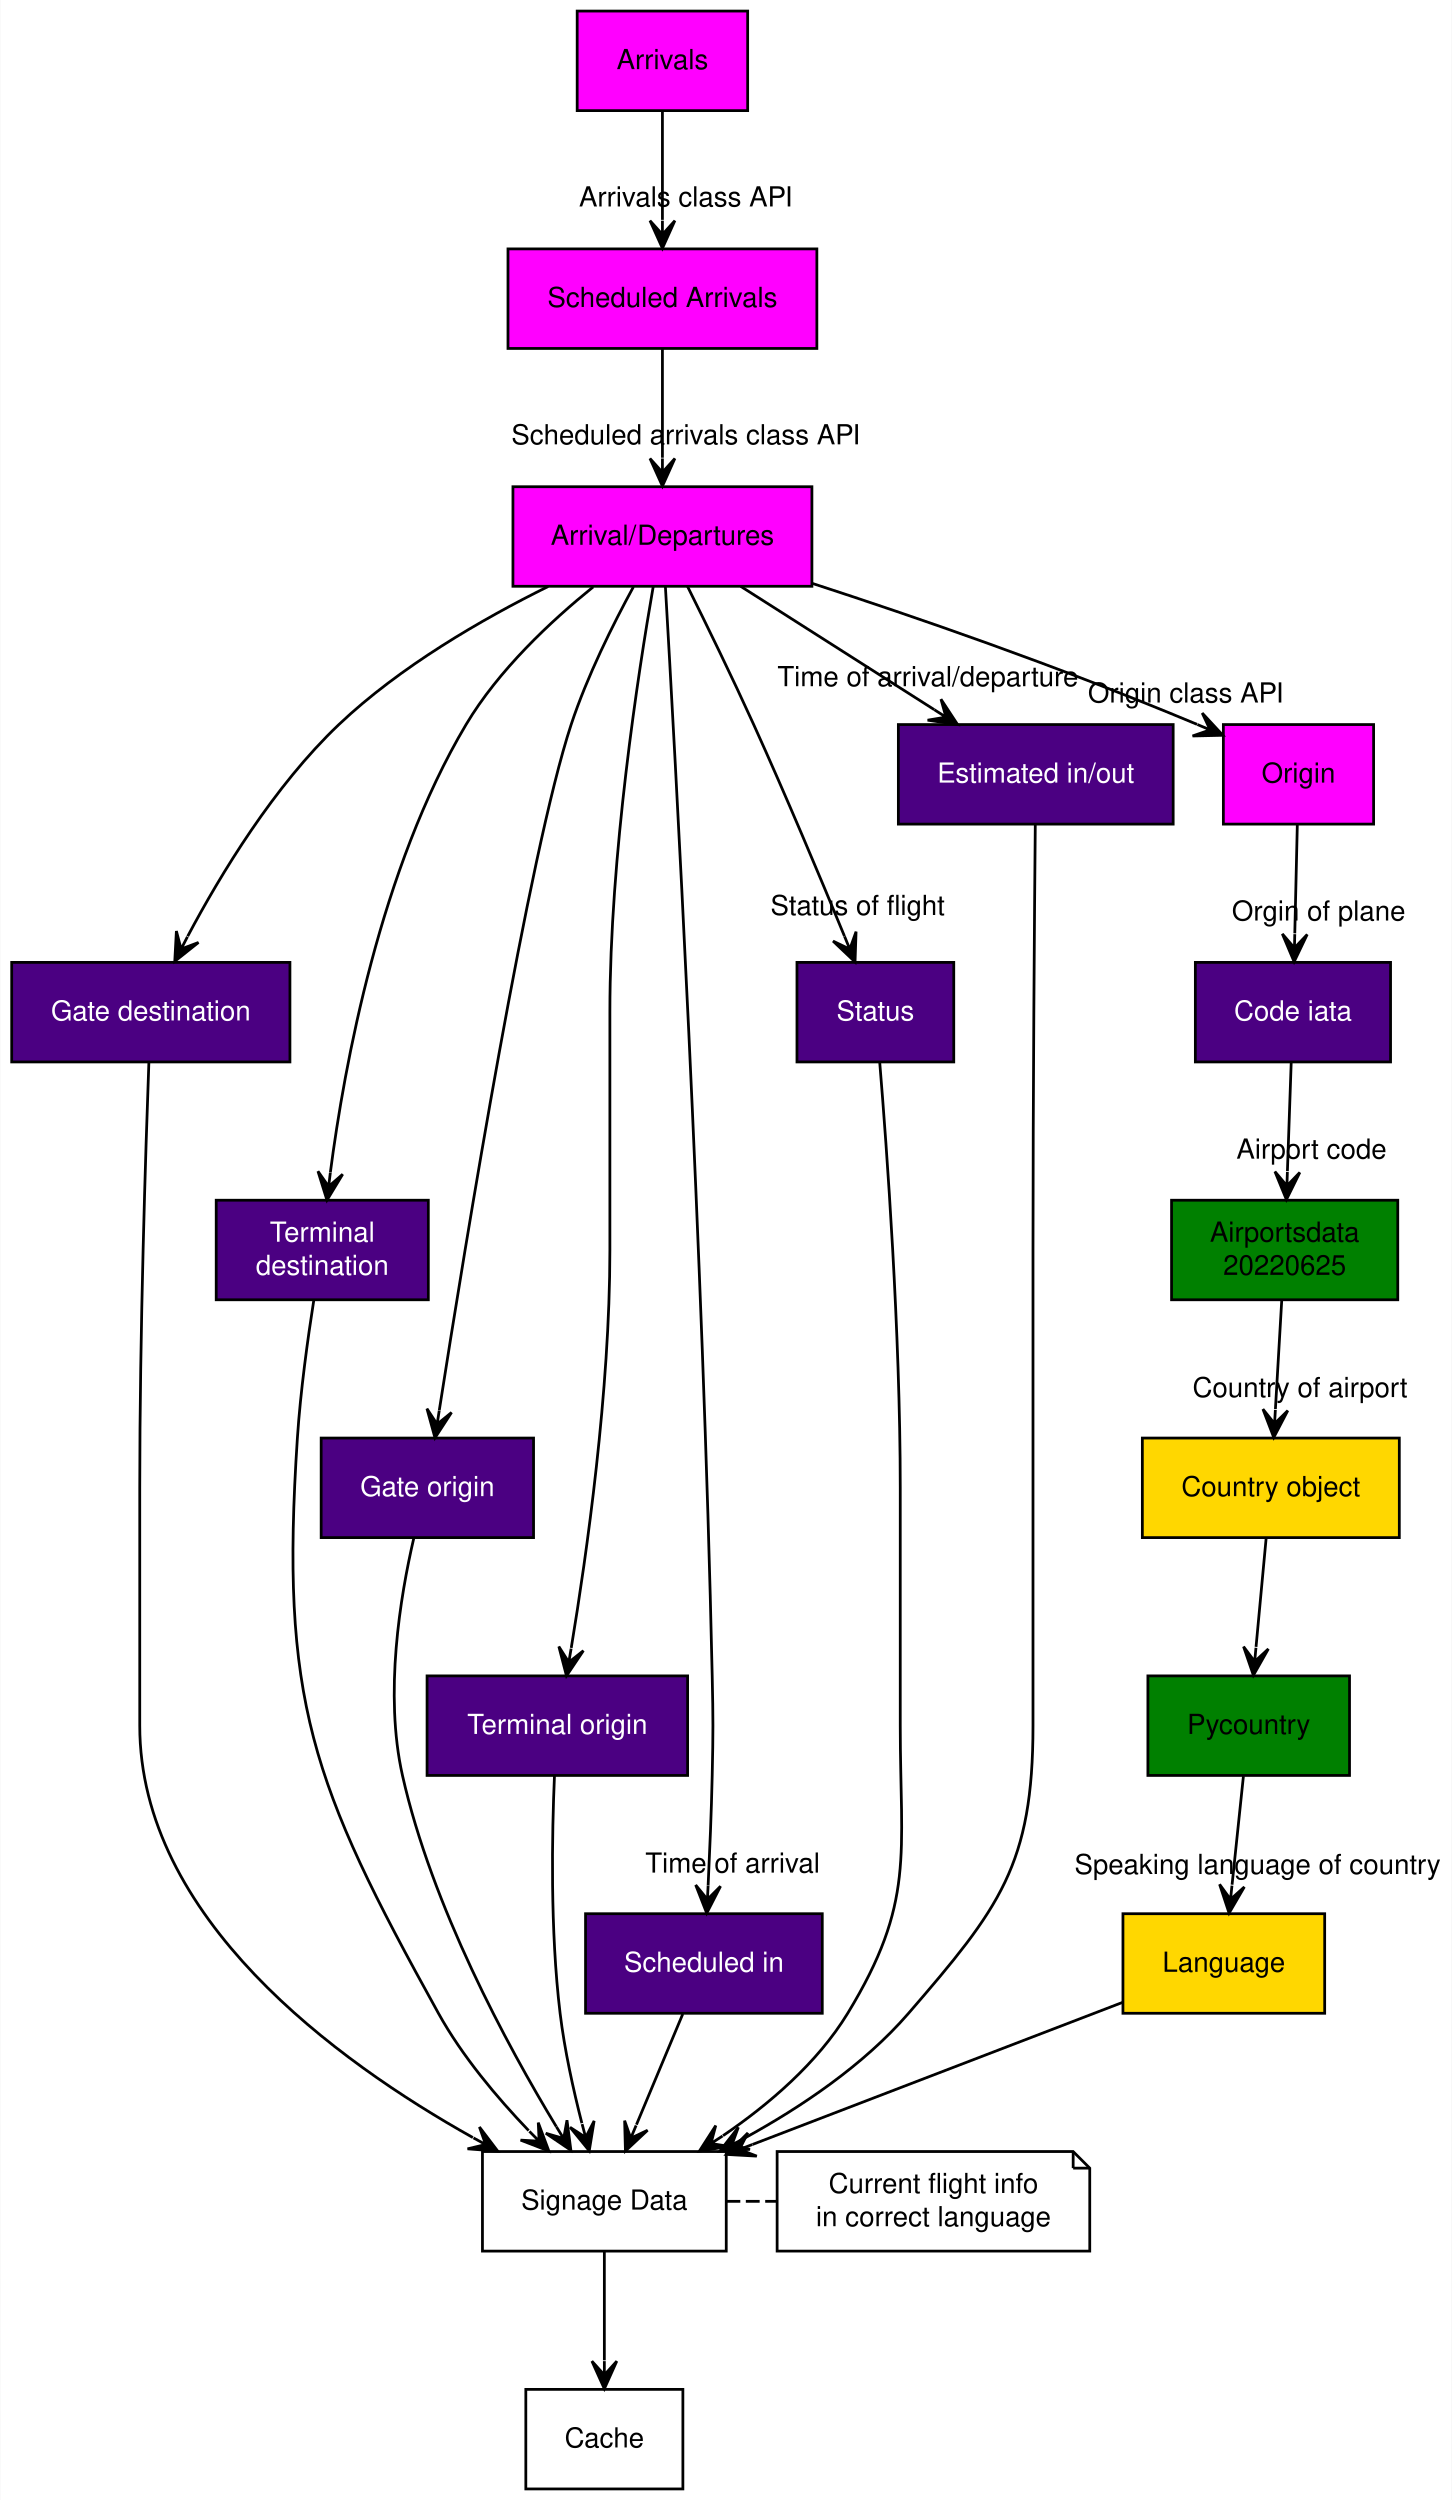
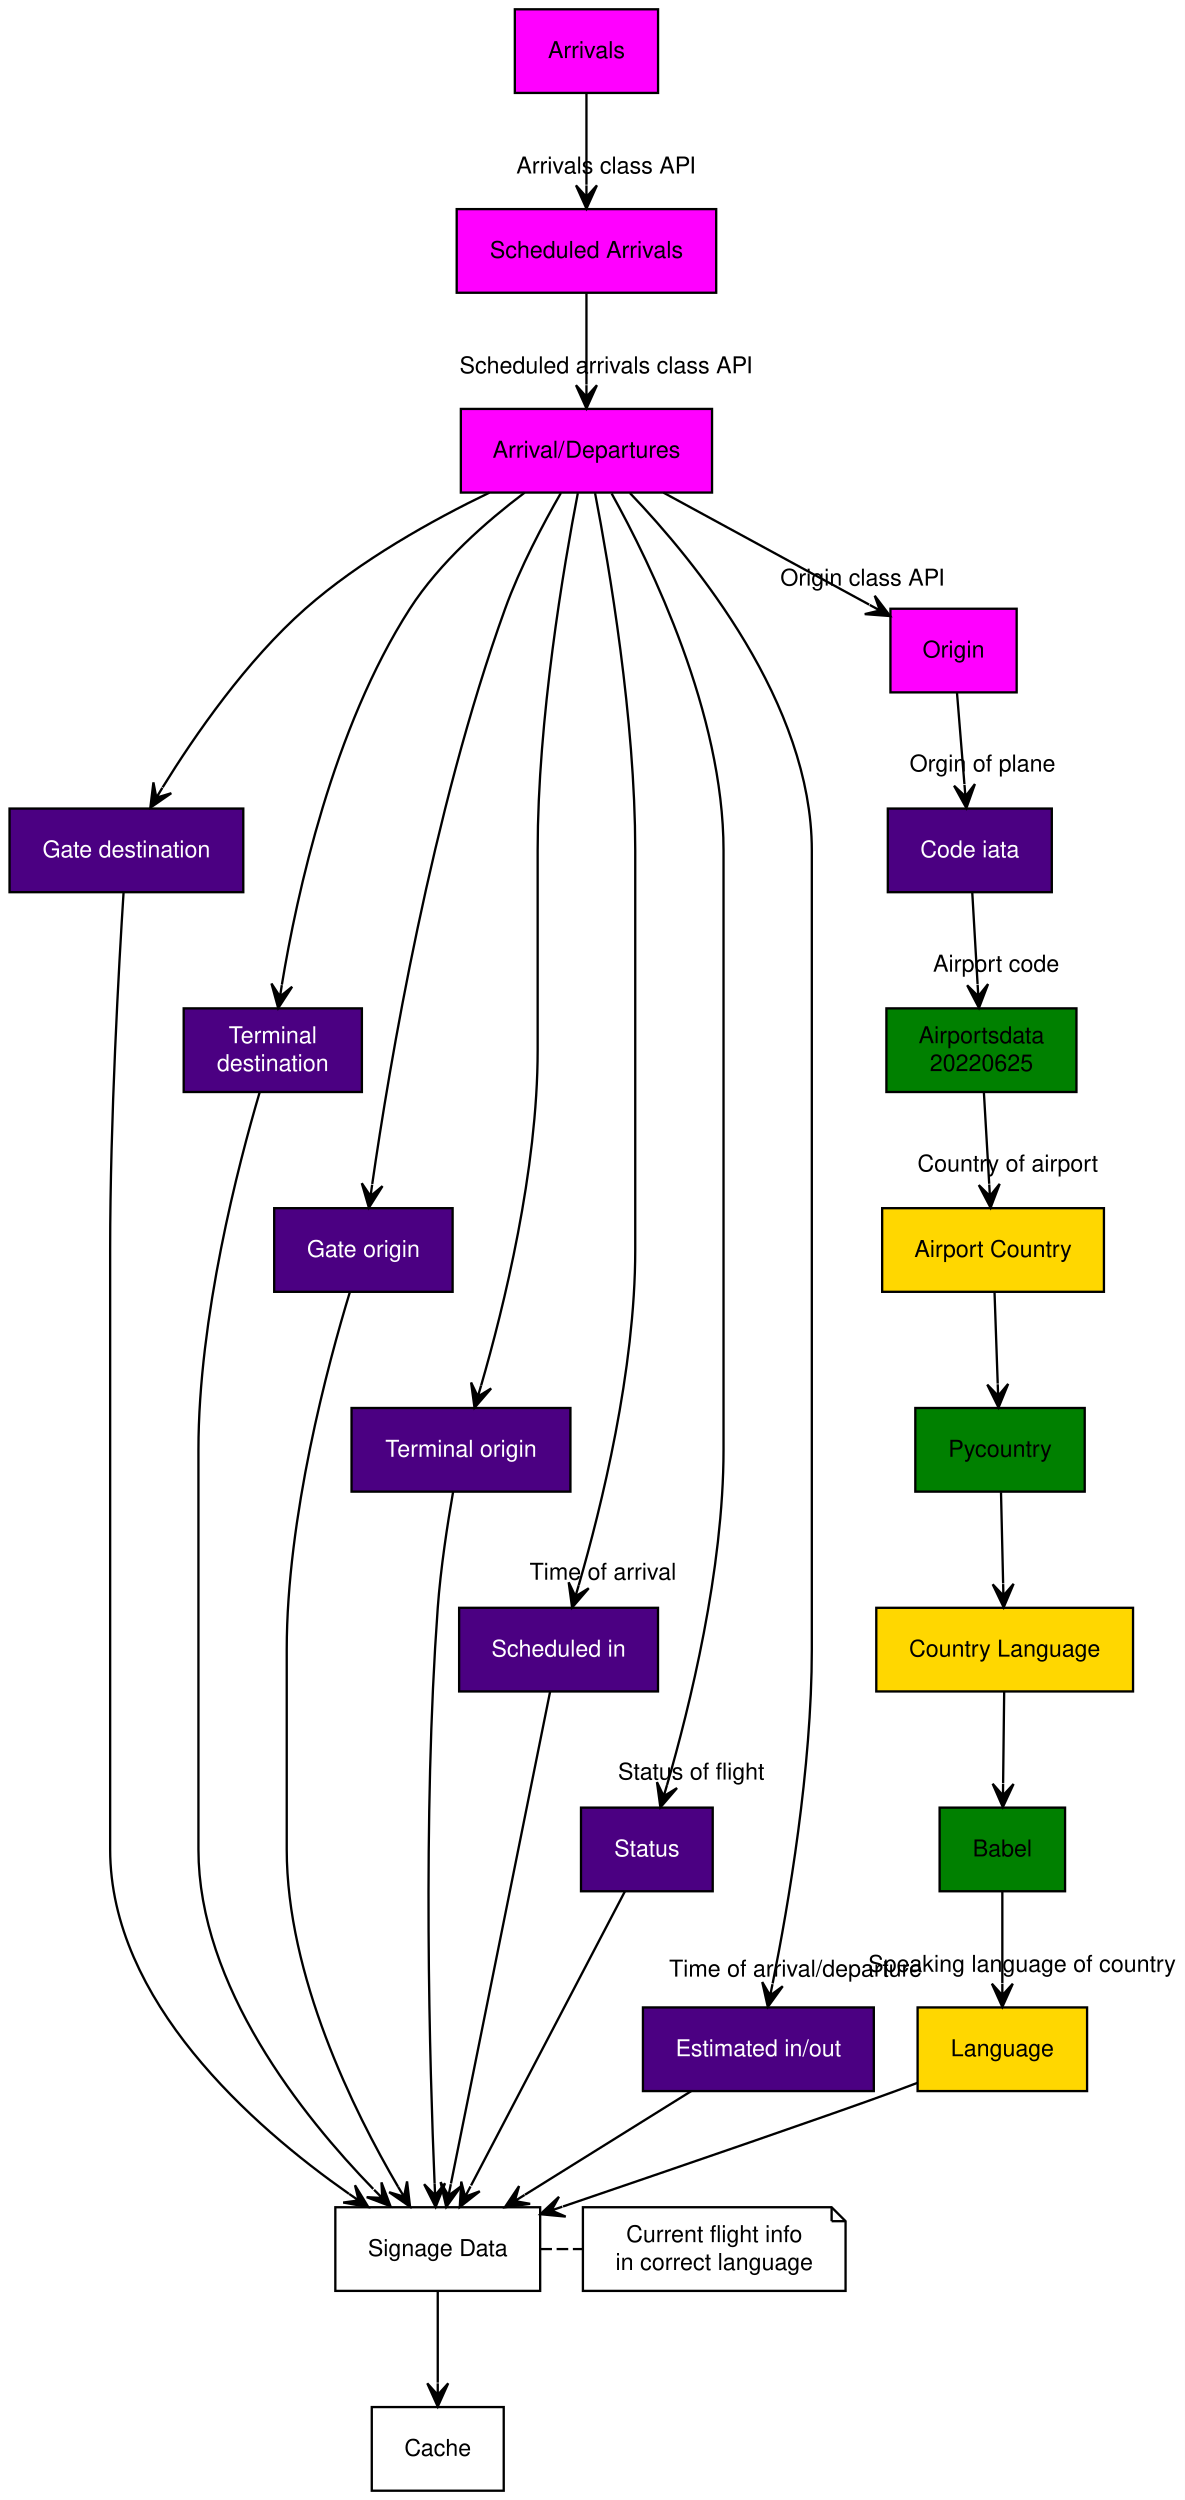
- <svg xmlns="http://www.w3.org/2000/svg" width="525pt" height="904pt" viewBox="0.00 0.00 524.74 904.00">
-   <g id="graph0" class="graph" transform="scale(1 1) rotate(0) translate(4 900)">
-     <polygon fill="#ffffff" stroke="transparent" points="-4,4 -4,-900 520.739,-900 520.739,4 -4,4" />
+ <svg xmlns="http://www.w3.org/2000/svg" width="510pt" height="1076pt" viewBox="0.00 0.00 509.99 1076.00">
+   <g id="graph0" class="graph" transform="scale(1 1) rotate(0) translate(4 1072)">
+     <polygon fill="#ffffff" stroke="transparent" points="-4,4 -4,-1072 505.992,-1072 505.992,4 -4,4" />
    <g id="node1" class="node">
-       <polygon fill="#ff00ff" stroke="#000000" points="289.457,-724 181.348,-724 181.348,-688 289.457,-688 289.457,-724" />
-       <text text-anchor="middle" x="235.403" y="-703" font-family="Helvetica,sans-Serif" font-size="10.00" fill="#000000">Arrival/Departures</text>
+       <polygon fill="#ff00ff" stroke="#000000" points="302.457,-896 194.348,-896 194.348,-860 302.457,-860 302.457,-896" />
+       <text text-anchor="middle" x="248.403" y="-875" font-family="Helvetica,sans-Serif" font-size="10.00" fill="#000000">Arrival/Departures</text>
    </g>
    <g id="node2" class="node">
-       <polygon fill="#4b0082" stroke="#000000" points="100.708,-552 .097,-552 .097,-516 100.708,-516 100.708,-552" />
-       <text text-anchor="middle" x="50.403" y="-531" font-family="Helvetica,sans-Serif" font-size="10.00" fill="#ffffff">Gate destination</text>
+       <polygon fill="#4b0082" stroke="#000000" points="100.708,-724 .097,-724 .097,-688 100.708,-688 100.708,-724" />
+       <text text-anchor="middle" x="50.403" y="-703" font-family="Helvetica,sans-Serif" font-size="10.00" fill="#ffffff">Gate destination</text>
    </g>
    <g id="edge1" class="edge">
-       <path fill="none" stroke="#000000" d="M194.099,-687.937C170.155,-676.096 140.474,-658.94 118.403,-638 94.986,-615.784 75.713,-584.01 63.739,-561.44" />
-       <polygon fill="#000000" stroke="#000000" points="59.063,-552.385 67.65,-559.206 61.357,-556.828 63.651,-561.271 63.651,-561.271 63.651,-561.271 61.357,-556.828 59.653,-563.335 59.063,-552.385 59.063,-552.385" />
+       <path fill="none" stroke="#000000" d="M206.679,-859.992C181.97,-848.064 150.987,-830.8 127.403,-810 102.079,-787.667 79.951,-755.711 65.993,-733.129" />
+       <polygon fill="#000000" stroke="#000000" points="60.703,-724.379 69.728,-730.608 63.29,-728.657 65.877,-732.936 65.877,-732.936 65.877,-732.936 63.29,-728.657 62.026,-735.264 60.703,-724.379 60.703,-724.379" />
    </g>
    <g id="node3" class="node">
-       <polygon fill="#4b0082" stroke="#000000" points="150.753,-466 74.052,-466 74.052,-430 150.753,-430 150.753,-466" />
-       <text text-anchor="middle" x="112.403" y="-451" font-family="Helvetica,sans-Serif" font-size="10.00" fill="#ffffff">Terminal</text>
-       <text text-anchor="middle" x="112.403" y="-439" font-family="Helvetica,sans-Serif" font-size="10.00" fill="#ffffff">destination</text>
+       <polygon fill="#4b0082" stroke="#000000" points="151.753,-638 75.052,-638 75.052,-602 151.753,-602 151.753,-638" />
+       <text text-anchor="middle" x="113.403" y="-623" font-family="Helvetica,sans-Serif" font-size="10.00" fill="#ffffff">Terminal</text>
+       <text text-anchor="middle" x="113.403" y="-611" font-family="Helvetica,sans-Serif" font-size="10.00" fill="#ffffff">destination</text>
    </g>
    <g id="edge2" class="edge">
-       <path fill="none" stroke="#000000" d="M210.369,-687.778C195.008,-675.361 176.103,-657.651 164.403,-638 133.376,-585.893 120.382,-514.809 115.326,-476.039" />
-       <polygon fill="#000000" stroke="#000000" points="114.102,-466.004 119.78,-475.386 114.708,-470.967 115.313,-475.931 115.313,-475.931 115.313,-475.931 114.708,-470.967 110.846,-476.475 114.102,-466.004 114.102,-466.004" />
+       <path fill="none" stroke="#000000" d="M221.809,-859.989C205.447,-847.657 185.225,-829.961 172.403,-810 139.299,-758.467 123.747,-687.162 117.315,-648.202" />
+       <polygon fill="#000000" stroke="#000000" points="115.736,-638.115 121.728,-647.298 116.509,-643.054 117.282,-647.994 117.282,-647.994 117.282,-647.994 116.509,-643.054 112.837,-648.691 115.736,-638.115 115.736,-638.115" />
    </g>
    <g id="node4" class="node">
-       <polygon fill="#4b0082" stroke="#000000" points="188.802,-380 112.003,-380 112.003,-344 188.802,-344 188.802,-380" />
-       <text text-anchor="middle" x="150.403" y="-359" font-family="Helvetica,sans-Serif" font-size="10.00" fill="#ffffff">Gate origin</text>
+       <polygon fill="#4b0082" stroke="#000000" points="190.802,-552 114.003,-552 114.003,-516 190.802,-516 190.802,-552" />
+       <text text-anchor="middle" x="152.403" y="-531" font-family="Helvetica,sans-Serif" font-size="10.00" fill="#ffffff">Gate origin</text>
    </g>
    <g id="edge3" class="edge">
-       <path fill="none" stroke="#000000" d="M224.921,-687.798C217.627,-674.413 208.206,-655.569 202.403,-638 187.183,-591.921 164.194,-450.639 154.718,-390.059" />
-       <polygon fill="#000000" stroke="#000000" points="153.162,-380.058 159.146,-389.248 153.931,-384.999 154.7,-389.94 154.7,-389.94 154.7,-389.94 153.931,-384.999 150.253,-390.631 153.162,-380.058 153.162,-380.058" />
+       <path fill="none" stroke="#000000" d="M237.408,-859.822C229.731,-846.449 219.759,-827.609 213.403,-810 181.812,-722.49 163.556,-613.221 156.21,-562.418" />
+       <polygon fill="#000000" stroke="#000000" points="154.768,-552.211 160.623,-561.483 155.468,-557.162 156.167,-562.113 156.167,-562.113 156.167,-562.113 155.468,-557.162 151.712,-562.742 154.768,-552.211 154.768,-552.211" />
    </g>
    <g id="node5" class="node">
-       <polygon fill="#4b0082" stroke="#000000" points="244.508,-294 150.297,-294 150.297,-258 244.508,-258 244.508,-294" />
-       <text text-anchor="middle" x="197.403" y="-273" font-family="Helvetica,sans-Serif" font-size="10.00" fill="#ffffff">Terminal origin</text>
+       <polygon fill="#4b0082" stroke="#000000" points="241.508,-466 147.297,-466 147.297,-430 241.508,-430 241.508,-466" />
+       <text text-anchor="middle" x="194.403" y="-445" font-family="Helvetica,sans-Serif" font-size="10.00" fill="#ffffff">Terminal origin</text>
    </g>
    <g id="edge4" class="edge">
-       <path fill="none" stroke="#000000" d="M232.093,-687.995C226.649,-656.766 216.403,-590.48 216.403,-534 216.403,-534 216.403,-534 216.403,-448 216.403,-397.035 208.059,-338.087 202.43,-304.115" />
-       <polygon fill="#000000" stroke="#000000" points="200.712,-294.005 206.824,-303.11 201.55,-298.934 202.388,-303.864 202.388,-303.864 202.388,-303.864 201.55,-298.934 197.951,-304.618 200.712,-294.005 200.712,-294.005" />
+       <path fill="none" stroke="#000000" d="M244.696,-859.761C238.668,-828.454 227.403,-762.405 227.403,-706 227.403,-706 227.403,-706 227.403,-620 227.403,-568.334 212.864,-509.477 203.086,-475.737" />
+       <polygon fill="#000000" stroke="#000000" points="200.226,-466.109 207.387,-474.413 201.65,-470.902 203.074,-475.695 203.074,-475.695 203.074,-475.695 201.65,-470.902 198.76,-476.976 200.226,-466.109 200.226,-466.109" />
+     </g>
+     <g id="node14" class="node">
+       <polygon fill="#4b0082" stroke="#000000" points="279.202,-380 193.603,-380 193.603,-344 279.202,-344 279.202,-380" />
+       <text text-anchor="middle" x="236.403" y="-359" font-family="Helvetica,sans-Serif" font-size="10.00" fill="#ffffff">Scheduled in</text>
+     </g>
+     <g id="edge16" class="edge">
+       <path fill="none" stroke="#000000" d="M252.108,-859.761C258.137,-828.454 269.402,-762.405 269.402,-706 269.402,-706 269.402,-706 269.402,-534 269.402,-482.334 254.864,-423.477 245.086,-389.737" />
+       <polygon fill="#000000" stroke="#000000" points="242.226,-380.109 249.387,-388.413 243.65,-384.902 245.074,-389.695 245.074,-389.695 245.074,-389.695 243.65,-384.902 240.76,-390.976 242.226,-380.109 242.226,-380.109" />
+       <text text-anchor="middle" x="255.49" y="-392.078" font-family="Helvetica,sans-Serif" font-size="10.00" fill="#000000">Time of arrival</text>
+     </g>
+     <g id="node15" class="node">
+       <polygon fill="#4b0082" stroke="#000000" points="302.749,-294 246.056,-294 246.056,-258 302.749,-258 302.749,-294" />
+       <text text-anchor="middle" x="274.402" y="-273" font-family="Helvetica,sans-Serif" font-size="10.00" fill="#ffffff">Status</text>
+     </g>
+     <g id="edge17" class="edge">
+       <path fill="none" stroke="#000000" d="M259.224,-859.623C276.257,-828.909 307.402,-764.718 307.402,-706 307.402,-706 307.402,-706 307.402,-448 307.402,-396.334 292.864,-337.477 283.086,-303.737" />
+       <polygon fill="#000000" stroke="#000000" points="280.226,-294.109 287.387,-302.413 281.65,-298.902 283.074,-303.695 283.074,-303.695 283.074,-303.695 281.65,-298.902 278.76,-304.976 280.226,-294.109 280.226,-294.109" />
+       <text text-anchor="middle" x="293.49" y="-306.078" font-family="Helvetica,sans-Serif" font-size="10.00" fill="#000000">Status of flight</text>
+     </g>
+     <g id="node16" class="node">
+       <polygon fill="#4b0082" stroke="#000000" points="372.088,-208 272.717,-208 272.717,-172 372.088,-172 372.088,-208" />
+       <text text-anchor="middle" x="322.402" y="-187" font-family="Helvetica,sans-Serif" font-size="10.00" fill="#ffffff">Estimated in/out</text>
+     </g>
+     <g id="edge18" class="edge">
+       <path fill="none" stroke="#000000" d="M267.105,-859.806C295.292,-830.338 345.402,-769.08 345.402,-706 345.402,-706 345.402,-706 345.402,-362 345.402,-311.029 335.356,-252.304 328.543,-218.338" />
+       <polygon fill="#000000" stroke="#000000" points="326.462,-208.221 332.885,-217.109 327.469,-213.118 328.477,-218.016 328.477,-218.016 328.477,-218.016 327.469,-213.118 324.069,-218.923 326.462,-208.221 326.462,-208.221" />
+       <text text-anchor="middle" x="338.394" y="-221.272" font-family="Helvetica,sans-Serif" font-size="10.00" fill="#000000">Time of arrival/departure</text>
+     </g>
+     <g id="node17" class="node">
+       <polygon fill="#ff00ff" stroke="#000000" points="433.567,-810 379.238,-810 379.238,-774 433.567,-774 433.567,-810" />
+       <text text-anchor="middle" x="406.402" y="-789" font-family="Helvetica,sans-Serif" font-size="10.00" fill="#000000">Origin</text>
+     </g>
+     <g id="edge19" class="edge">
+       <path fill="none" stroke="#000000" d="M281.524,-859.972C307.427,-845.873 343.4,-826.293 370.086,-811.767" />
+       <polygon fill="#000000" stroke="#000000" points="379.106,-806.857 372.474,-815.591 374.715,-809.248 370.323,-811.638 370.323,-811.638 370.323,-811.638 374.715,-809.248 368.172,-807.686 379.106,-806.857 379.106,-806.857" />
+       <text text-anchor="middle" x="367.227" y="-819.947" font-family="Helvetica,sans-Serif" font-size="10.00" fill="#000000">Origin class API</text>
+     </g>
+     <g id="node6" class="node">
+       <polygon fill="none" stroke="#000000" points="228.482,-122 140.323,-122 140.323,-86 228.482,-86 228.482,-122" />
+       <text text-anchor="middle" x="184.403" y="-101" font-family="Helvetica,sans-Serif" font-size="10.00" fill="#000000">Signage Data</text>
+     </g>
+     <g id="edge5" class="edge">
+       <path fill="none" stroke="#000000" d="M49.183,-687.933C47.178,-656.609 43.403,-590.185 43.403,-534 43.403,-534 43.403,-534 43.403,-276 43.403,-210.977 104.415,-157.073 146.17,-127.796" />
+       <polygon fill="#000000" stroke="#000000" points="154.5,-122.1 148.786,-131.459 150.373,-124.922 146.245,-127.745 146.245,-127.745 146.245,-127.745 150.373,-124.922 143.705,-124.03 154.5,-122.1 154.5,-122.1" />
+     </g>
+     <g id="edge6" class="edge">
+       <path fill="none" stroke="#000000" d="M107.755,-601.878C98.569,-570.745 81.403,-504.95 81.403,-448 81.403,-448 81.403,-448 81.403,-276 81.403,-217.281 126.133,-161.258 156.639,-129.878" />
+       <polygon fill="#000000" stroke="#000000" points="164.053,-122.444 160.178,-132.702 160.522,-125.984 156.992,-129.524 156.992,-129.524 156.992,-129.524 160.522,-125.984 153.805,-126.347 164.053,-122.444 164.053,-122.444" />
+     </g>
+     <g id="edge7" class="edge">
+       <path fill="none" stroke="#000000" d="M146.579,-515.891C137.105,-484.778 119.403,-419.011 119.403,-362 119.403,-362 119.403,-362 119.403,-276 119.403,-221.727 148.071,-163.68 167.33,-130.809" />
+       <polygon fill="#000000" stroke="#000000" points="172.481,-122.229 171.191,-133.119 169.907,-126.516 167.333,-130.803 167.333,-130.803 167.333,-130.803 169.907,-126.516 163.475,-128.487 172.481,-122.229 172.481,-122.229" />
+     </g>
+     <g id="edge8" class="edge">
+       <path fill="none" stroke="#000000" d="M191.005,-429.897C188.621,-416.242 185.647,-397.018 184.403,-380 177.792,-289.62 180.949,-182.146 183.049,-132.162" />
+       <polygon fill="#000000" stroke="#000000" points="183.49,-122.117 187.547,-132.305 183.271,-127.112 183.052,-132.107 183.052,-132.107 183.052,-132.107 183.271,-127.112 178.556,-131.91 183.49,-122.117 183.49,-122.117" />
+     </g>
+     <g id="node20" class="node">
+       <polygon fill="none" stroke="#000000" points="353.925,-122 246.88,-122 246.88,-86 359.925,-86 359.925,-116 353.925,-122" />
+       <polyline fill="none" stroke="#000000" points="353.925,-122 353.925,-116 " />
+       <polyline fill="none" stroke="#000000" points="359.925,-116 353.925,-116 " />
+       <text text-anchor="middle" x="303.402" y="-107" font-family="Helvetica,sans-Serif" font-size="10.00" fill="#000000">Current flight info</text>
+       <text text-anchor="middle" x="303.402" y="-95" font-family="Helvetica,sans-Serif" font-size="10.00" fill="#000000">in correct language</text>
+     </g>
+     <g id="edge26" class="edge">
+       <path fill="none" stroke="#000000" stroke-dasharray="5,2" d="M228.563,-104C234.604,-104 240.646,-104 246.688,-104" />
+     </g>
+     <g id="node21" class="node">
+       <polygon fill="none" stroke="#000000" points="212.799,-36 156.006,-36 156.006,0 212.799,0 212.799,-36" />
+       <text text-anchor="middle" x="184.403" y="-15" font-family="Helvetica,sans-Serif" font-size="10.00" fill="#000000">Cache</text>
+     </g>
+     <g id="edge27" class="edge">
+       <path fill="none" stroke="#000000" d="M184.403,-85.762C184.403,-74.36 184.403,-59.434 184.403,-46.494" />
+       <polygon fill="#000000" stroke="#000000" points="184.403,-36.212 188.903,-46.212 184.403,-41.212 184.403,-46.212 184.403,-46.212 184.403,-46.212 184.403,-41.212 179.903,-46.212 184.403,-36.212 184.403,-36.212" />
+     </g>
+     <g id="node7" class="node">
+       <polygon fill="#ffd700" stroke="#000000" points="471.129,-552 375.676,-552 375.676,-516 471.129,-516 471.129,-552" />
+       <text text-anchor="middle" x="423.402" y="-531" font-family="Helvetica,sans-Serif" font-size="10.00" fill="#000000">Airport Country</text>
+     </g>
+     <g id="node8" class="node">
+       <polygon fill="#008000" stroke="#000000" points="462.858,-466 389.947,-466 389.947,-430 462.858,-430 462.858,-466" />
+       <text text-anchor="middle" x="426.402" y="-445" font-family="Helvetica,sans-Serif" font-size="10.00" fill="#000000">Pycountry</text>
+     </g>
+     <g id="edge9" class="edge">
+       <path fill="none" stroke="#000000" d="M424.039,-515.762C424.437,-504.36 424.957,-489.434 425.409,-476.494" />
+       <polygon fill="#000000" stroke="#000000" points="425.767,-466.212 429.916,-476.363 425.593,-471.209 425.418,-476.206 425.418,-476.206 425.418,-476.206 425.593,-471.209 420.921,-476.049 425.767,-466.212 425.767,-466.212" />
+     </g>
+     <g id="node9" class="node">
+       <polygon fill="#ffd700" stroke="#000000" points="483.658,-380 373.147,-380 373.147,-344 483.658,-344 483.658,-380" />
+       <text text-anchor="middle" x="428.402" y="-359" font-family="Helvetica,sans-Serif" font-size="10.00" fill="#000000">Country Language</text>
+     </g>
+     <g id="edge10" class="edge">
+       <path fill="none" stroke="#000000" d="M426.827,-429.762C427.092,-418.36 427.439,-403.434 427.74,-390.494" />
+       <polygon fill="#000000" stroke="#000000" points="427.979,-380.212 432.245,-390.314 427.863,-385.211 427.746,-390.209 427.746,-390.209 427.746,-390.209 427.863,-385.211 423.248,-390.105 427.979,-380.212 427.979,-380.212" />
+     </g>
+     <g id="node10" class="node">
+       <polygon fill="#008000" stroke="#000000" points="454.402,-294 400.402,-294 400.402,-258 454.402,-258 454.402,-294" />
+       <text text-anchor="middle" x="427.402" y="-273" font-family="Helvetica,sans-Serif" font-size="10.00" fill="#000000">Babel</text>
+     </g>
+     <g id="edge11" class="edge">
+       <path fill="none" stroke="#000000" d="M428.19,-343.762C428.058,-332.36 427.884,-317.434 427.734,-304.494" />
+       <polygon fill="#000000" stroke="#000000" points="427.614,-294.212 432.23,-304.159 427.673,-299.212 427.731,-304.211 427.731,-304.211 427.731,-304.211 427.673,-299.212 423.231,-304.264 427.614,-294.212 427.614,-294.212" />
+     </g>
+     <g id="node11" class="node">
+       <polygon fill="#ffd700" stroke="#000000" points="463.876,-208 390.929,-208 390.929,-172 463.876,-172 463.876,-208" />
+       <text text-anchor="middle" x="427.402" y="-187" font-family="Helvetica,sans-Serif" font-size="10.00" fill="#000000">Language</text>
+     </g>
+     <g id="edge12" class="edge">
+       <path fill="none" stroke="#000000" d="M427.402,-257.762C427.402,-246.36 427.402,-231.434 427.402,-218.494" />
+       <polygon fill="#000000" stroke="#000000" points="427.402,-208.212 431.903,-218.212 427.402,-213.212 427.403,-218.212 427.403,-218.212 427.403,-218.212 427.402,-213.212 422.903,-218.212 427.402,-208.212 427.402,-208.212" />
+       <text text-anchor="middle" x="435.855" y="-223.338" font-family="Helvetica,sans-Serif" font-size="10.00" fill="#000000">Speaking language of country</text>
+     </g>
+     <g id="edge13" class="edge">
+       <path fill="none" stroke="#000000" d="M391.046,-175.616C387.791,-174.376 384.541,-173.155 381.402,-172 354.798,-162.208 286.949,-138.924 238.317,-122.335" />
+       <polygon fill="#000000" stroke="#000000" points="228.56,-119.009 239.477,-117.976 233.292,-120.622 238.025,-122.236 238.025,-122.236 238.025,-122.236 233.292,-120.622 236.572,-126.495 228.56,-119.009 228.56,-119.009" />
    </g>
    <g id="node12" class="node">
-       <polygon fill="#4b0082" stroke="#000000" points="293.202,-208 207.603,-208 207.603,-172 293.202,-172 293.202,-208" />
-       <text text-anchor="middle" x="250.403" y="-187" font-family="Helvetica,sans-Serif" font-size="10.00" fill="#ffffff">Scheduled in</text>
+       <polygon fill="#ff00ff" stroke="#000000" points="279.227,-1068 217.578,-1068 217.578,-1032 279.227,-1032 279.227,-1068" />
+       <text text-anchor="middle" x="248.403" y="-1047" font-family="Helvetica,sans-Serif" font-size="10.00" fill="#000000">Arrivals</text>
+     </g>
+     <g id="node13" class="node">
+       <polygon fill="#ff00ff" stroke="#000000" points="304.248,-982 192.557,-982 192.557,-946 304.248,-946 304.248,-982" />
+       <text text-anchor="middle" x="248.403" y="-961" font-family="Helvetica,sans-Serif" font-size="10.00" fill="#000000">Scheduled Arrivals</text>
    </g>
    <g id="edge14" class="edge">
-       <path fill="none" stroke="#000000" d="M236.474,-687.938C239.823,-630.436 250.074,-446.463 253.403,-294 253.752,-278.004 253.755,-273.996 253.403,-258 253.114,-244.933 252.515,-230.465 251.928,-218.244" />
-       <polygon fill="#000000" stroke="#000000" points="251.422,-208.176 256.418,-217.938 251.673,-213.169 251.924,-218.163 251.924,-218.163 251.924,-218.163 251.673,-213.169 247.429,-218.389 251.422,-208.176 251.422,-208.176" />
-       <text text-anchor="middle" x="260.773" y="-222.856" font-family="Helvetica,sans-Serif" font-size="10.00" fill="#000000">Time of arrival</text>
-     </g>
-     <g id="node13" class="node">
-       <polygon fill="#4b0082" stroke="#000000" points="340.749,-552 284.056,-552 284.056,-516 340.749,-516 340.749,-552" />
-       <text text-anchor="middle" x="312.402" y="-531" font-family="Helvetica,sans-Serif" font-size="10.00" fill="#ffffff">Status</text>
+       <path fill="none" stroke="#000000" d="M248.403,-1031.762C248.403,-1020.36 248.403,-1005.434 248.403,-992.494" />
+       <polygon fill="#000000" stroke="#000000" points="248.403,-982.212 252.903,-992.212 248.403,-987.212 248.403,-992.212 248.403,-992.212 248.403,-992.212 248.403,-987.212 243.903,-992.212 248.403,-982.212 248.403,-982.212" />
+       <text text-anchor="middle" x="256.855" y="-997.338" font-family="Helvetica,sans-Serif" font-size="10.00" fill="#000000">Arrivals class API</text>
    </g>
    <g id="edge15" class="edge">
-       <path fill="none" stroke="#000000" d="M244.483,-687.937C251.26,-674.303 260.648,-655.088 268.402,-638 280.083,-612.262 292.562,-582.53 301.236,-561.465" />
-       <polygon fill="#000000" stroke="#000000" points="305.052,-552.159 305.421,-563.119 303.155,-556.785 301.257,-561.412 301.257,-561.412 301.257,-561.412 303.155,-556.785 297.094,-559.704 305.052,-552.159 305.052,-552.159" />
-       <text text-anchor="middle" x="305.995" y="-569.137" font-family="Helvetica,sans-Serif" font-size="10.00" fill="#000000">Status of flight</text>
-     </g>
-     <g id="node14" class="node">
-       <polygon fill="#4b0082" stroke="#000000" points="420.088,-638 320.717,-638 320.717,-602 420.088,-602 420.088,-638" />
-       <text text-anchor="middle" x="370.402" y="-617" font-family="Helvetica,sans-Serif" font-size="10.00" fill="#ffffff">Estimated in/out</text>
-     </g>
-     <g id="edge16" class="edge">
-       <path fill="none" stroke="#000000" d="M263.703,-687.972C284.043,-675.014 311.651,-657.427 333.688,-643.388" />
-       <polygon fill="#000000" stroke="#000000" points="342.139,-638.005 336.123,-647.173 337.922,-640.691 333.705,-643.378 333.705,-643.378 333.705,-643.378 337.922,-640.691 331.288,-639.582 342.139,-638.005 342.139,-638.005" />
-       <text text-anchor="middle" x="331.393" y="-651.872" font-family="Helvetica,sans-Serif" font-size="10.00" fill="#000000">Time of arrival/departure</text>
-     </g>
-     <g id="node15" class="node">
-       <polygon fill="#ff00ff" stroke="#000000" points="492.567,-638 438.238,-638 438.238,-602 492.567,-602 492.567,-638" />
-       <text text-anchor="middle" x="465.402" y="-617" font-family="Helvetica,sans-Serif" font-size="10.00" fill="#000000">Origin</text>
-     </g>
-     <g id="edge17" class="edge">
-       <path fill="none" stroke="#000000" d="M289.621,-689.036C326.689,-676.975 376.974,-659.707 428.719,-638.067" />
-       <polygon fill="#000000" stroke="#000000" points="438.053,-634.122 430.594,-642.16 433.447,-636.069 428.842,-638.015 428.842,-638.015 428.842,-638.015 433.447,-636.069 427.09,-633.87 438.053,-634.122 438.053,-634.122" />
-       <text text-anchor="middle" x="424.647" y="-645.964" font-family="Helvetica,sans-Serif" font-size="10.00" fill="#000000">Origin class API</text>
-     </g>
-     <g id="node6" class="node">
-       <polygon fill="none" stroke="#000000" points="258.481,-122 170.323,-122 170.323,-86 258.481,-86 258.481,-122" />
-       <text text-anchor="middle" x="214.403" y="-101" font-family="Helvetica,sans-Serif" font-size="10.00" fill="#000000">Signage Data</text>
-     </g>
-     <g id="edge5" class="edge">
-       <path fill="none" stroke="#000000" d="M49.706,-515.926C48.56,-484.593 46.403,-418.154 46.403,-362 46.403,-362 46.403,-362 46.403,-276 46.403,-206.643 117.176,-154.86 166.852,-127.056" />
-       <polygon fill="#000000" stroke="#000000" points="175.86,-122.145 169.234,-130.883 171.47,-124.538 167.08,-126.932 167.08,-126.932 167.08,-126.932 171.47,-124.538 164.926,-122.981 175.86,-122.145 175.86,-122.145" />
-     </g>
-     <g id="edge6" class="edge">
-       <path fill="none" stroke="#000000" d="M109.344,-429.882C107.199,-416.219 104.522,-396.992 103.403,-380 97.145,-285.023 108.301,-255.273 154.403,-172 162.972,-156.52 175.581,-141.527 187.031,-129.576" />
-       <polygon fill="#000000" stroke="#000000" points="194.334,-122.187 190.505,-132.463 190.819,-125.743 187.304,-129.3 187.304,-129.3 187.304,-129.3 190.819,-125.743 184.103,-126.136 194.334,-122.187 194.334,-122.187" />
-     </g>
-     <g id="edge7" class="edge">
-       <path fill="none" stroke="#000000" d="M145.486,-343.737C140.613,-322.788 134.758,-287.527 141.403,-258 152.057,-210.651 179.028,-160.753 197.032,-131.013" />
-       <polygon fill="#000000" stroke="#000000" points="202.304,-122.456 200.891,-133.33 199.682,-126.713 197.059,-130.97 197.059,-130.97 197.059,-130.97 199.682,-126.713 193.228,-128.609 202.304,-122.456 202.304,-122.456" />
-     </g>
-     <g id="edge8" class="edge">
-       <path fill="none" stroke="#000000" d="M196.368,-257.885C195.46,-237.072 194.782,-201.936 198.403,-172 200.002,-158.776 203.174,-144.383 206.274,-132.258" />
-       <polygon fill="#000000" stroke="#000000" points="208.94,-122.273 210.709,-133.095 207.65,-127.104 206.361,-131.935 206.361,-131.935 206.361,-131.935 207.65,-127.104 202.013,-130.774 208.94,-122.273 208.94,-122.273" />
+       <path fill="none" stroke="#000000" d="M248.403,-945.762C248.403,-934.36 248.403,-919.434 248.403,-906.494" />
+       <polygon fill="#000000" stroke="#000000" points="248.403,-896.212 252.903,-906.212 248.403,-901.212 248.403,-906.212 248.403,-906.212 248.403,-906.212 248.403,-901.212 243.903,-906.212 248.403,-896.212 248.403,-896.212" />
+       <text text-anchor="middle" x="256.855" y="-911.338" font-family="Helvetica,sans-Serif" font-size="10.00" fill="#000000">Scheduled arrivals class API</text>
+     </g>
+     <g id="edge23" class="edge">
+       <path fill="none" stroke="#000000" d="M232.746,-343.858C223.814,-299.54 200.832,-185.513 190.092,-132.227" />
+       <polygon fill="#000000" stroke="#000000" points="188.055,-122.122 194.442,-131.036 189.043,-127.023 190.031,-131.925 190.031,-131.925 190.031,-131.925 189.043,-127.023 185.62,-132.814 188.055,-122.122 188.055,-122.122" />
+     </g>
+     <g id="edge24" class="edge">
+       <path fill="none" stroke="#000000" d="M264.941,-257.918C249.141,-227.723 217.294,-166.859 198.731,-131.384" />
+       <polygon fill="#000000" stroke="#000000" points="193.872,-122.098 202.496,-128.872 196.19,-126.528 198.508,-130.958 198.508,-130.958 198.508,-130.958 196.19,-126.528 194.521,-133.044 193.872,-122.098 193.872,-122.098" />
+     </g>
+     <g id="edge25" class="edge">
+       <path fill="none" stroke="#000000" d="M293.473,-171.972C272.681,-159.014 244.459,-141.427 221.933,-127.388" />
+       <polygon fill="#000000" stroke="#000000" points="213.294,-122.005 224.161,-123.475 217.537,-124.649 221.781,-127.294 221.781,-127.294 221.781,-127.294 217.537,-124.649 219.401,-131.113 213.294,-122.005 213.294,-122.005" />
    </g>
    <g id="node18" class="node">
-       <polygon fill="none" stroke="#000000" points="383.925,-122 276.88,-122 276.88,-86 389.925,-86 389.925,-116 383.925,-122" />
-       <polyline fill="none" stroke="#000000" points="383.925,-122 383.925,-116 " />
-       <polyline fill="none" stroke="#000000" points="389.925,-116 383.925,-116 " />
-       <text text-anchor="middle" x="333.402" y="-107" font-family="Helvetica,sans-Serif" font-size="10.00" fill="#000000">Current flight info</text>
-       <text text-anchor="middle" x="333.402" y="-95" font-family="Helvetica,sans-Serif" font-size="10.00" fill="#000000">in correct language</text>
-     </g>
-     <g id="edge24" class="edge">
-       <path fill="none" stroke="#000000" stroke-dasharray="5,2" d="M258.563,-104C264.604,-104 270.646,-104 276.688,-104" />
+       <polygon fill="#4b0082" stroke="#000000" points="448.694,-724 378.111,-724 378.111,-688 448.694,-688 448.694,-724" />
+       <text text-anchor="middle" x="413.402" y="-703" font-family="Helvetica,sans-Serif" font-size="10.00" fill="#ffffff">Code iata</text>
+     </g>
+     <g id="edge20" class="edge">
+       <path fill="none" stroke="#000000" d="M407.887,-773.762C408.815,-762.36 410.03,-747.434 411.083,-734.494" />
+       <polygon fill="#000000" stroke="#000000" points="411.92,-724.212 415.594,-734.544 411.514,-729.196 411.109,-734.179 411.109,-734.179 411.109,-734.179 411.514,-729.196 406.624,-733.814 411.92,-724.212 411.92,-724.212" />
+       <text text-anchor="middle" x="418.874" y="-739.964" font-family="Helvetica,sans-Serif" font-size="10.00" fill="#000000">Orgin of plane</text>
    </g>
    <g id="node19" class="node">
-       <polygon fill="none" stroke="#000000" points="242.799,-36 186.006,-36 186.006,0 242.799,0 242.799,-36" />
-       <text text-anchor="middle" x="214.403" y="-15" font-family="Helvetica,sans-Serif" font-size="10.00" fill="#000000">Cache</text>
-     </g>
-     <g id="edge25" class="edge">
-       <path fill="none" stroke="#000000" d="M214.403,-85.762C214.403,-74.36 214.403,-59.434 214.403,-46.494" />
-       <polygon fill="#000000" stroke="#000000" points="214.403,-36.212 218.903,-46.212 214.403,-41.212 214.403,-46.212 214.403,-46.212 214.403,-46.212 214.403,-41.212 209.903,-46.212 214.403,-36.212 214.403,-36.212" />
-     </g>
-     <g id="node7" class="node">
-       <polygon fill="#ffd700" stroke="#000000" points="501.862,-380 408.943,-380 408.943,-344 501.862,-344 501.862,-380" />
-       <text text-anchor="middle" x="455.402" y="-359" font-family="Helvetica,sans-Serif" font-size="10.00" fill="#000000">Country object</text>
-     </g>
-     <g id="node8" class="node">
-       <polygon fill="#008000" stroke="#000000" points="483.858,-294 410.947,-294 410.947,-258 483.858,-258 483.858,-294" />
-       <text text-anchor="middle" x="447.402" y="-273" font-family="Helvetica,sans-Serif" font-size="10.00" fill="#000000">Pycountry</text>
-     </g>
-     <g id="edge9" class="edge">
-       <path fill="none" stroke="#000000" d="M453.706,-343.762C452.645,-332.36 451.257,-317.434 450.053,-304.494" />
-       <polygon fill="#000000" stroke="#000000" points="449.097,-294.212 454.504,-303.752 449.56,-299.191 450.023,-304.169 450.023,-304.169 450.023,-304.169 449.56,-299.191 445.542,-304.586 449.097,-294.212 449.097,-294.212" />
-     </g>
-     <g id="node9" class="node">
-       <polygon fill="#ffd700" stroke="#000000" points="474.876,-208 401.929,-208 401.929,-172 474.876,-172 474.876,-208" />
-       <text text-anchor="middle" x="438.402" y="-187" font-family="Helvetica,sans-Serif" font-size="10.00" fill="#000000">Language</text>
-     </g>
-     <g id="edge10" class="edge">
-       <path fill="none" stroke="#000000" d="M445.494,-257.762C444.301,-246.36 442.739,-231.434 441.384,-218.494" />
-       <polygon fill="#000000" stroke="#000000" points="440.308,-208.212 445.825,-217.689 440.829,-213.185 441.349,-218.158 441.349,-218.158 441.349,-218.158 440.829,-213.185 436.874,-218.626 440.308,-208.212 440.308,-208.212" />
-       <text text-anchor="middle" x="450.601" y="-222.36" font-family="Helvetica,sans-Serif" font-size="10.00" fill="#000000">Speaking language of country</text>
-     </g>
-     <g id="edge11" class="edge">
-       <path fill="none" stroke="#000000" d="M401.914,-175.991C365.571,-162.038 309.37,-140.461 267.968,-124.565" />
-       <polygon fill="#000000" stroke="#000000" points="258.578,-120.96 269.527,-120.344 263.246,-122.752 267.914,-124.545 267.914,-124.545 267.914,-124.545 263.246,-122.752 266.301,-128.746 258.578,-120.96 258.578,-120.96" />
-     </g>
-     <g id="node10" class="node">
-       <polygon fill="#ff00ff" stroke="#000000" points="266.227,-896 204.578,-896 204.578,-860 266.227,-860 266.227,-896" />
-       <text text-anchor="middle" x="235.403" y="-875" font-family="Helvetica,sans-Serif" font-size="10.00" fill="#000000">Arrivals</text>
-     </g>
-     <g id="node11" class="node">
-       <polygon fill="#ff00ff" stroke="#000000" points="291.248,-810 179.557,-810 179.557,-774 291.248,-774 291.248,-810" />
-       <text text-anchor="middle" x="235.403" y="-789" font-family="Helvetica,sans-Serif" font-size="10.00" fill="#000000">Scheduled Arrivals</text>
-     </g>
-     <g id="edge12" class="edge">
-       <path fill="none" stroke="#000000" d="M235.403,-859.762C235.403,-848.36 235.403,-833.434 235.403,-820.494" />
-       <polygon fill="#000000" stroke="#000000" points="235.403,-810.212 239.903,-820.212 235.403,-815.212 235.403,-820.212 235.403,-820.212 235.403,-820.212 235.403,-815.212 230.903,-820.212 235.403,-810.212 235.403,-810.212" />
-       <text text-anchor="middle" x="243.855" y="-825.338" font-family="Helvetica,sans-Serif" font-size="10.00" fill="#000000">Arrivals class API</text>
-     </g>
-     <g id="edge13" class="edge">
-       <path fill="none" stroke="#000000" d="M235.403,-773.762C235.403,-762.36 235.403,-747.434 235.403,-734.494" />
-       <polygon fill="#000000" stroke="#000000" points="235.403,-724.212 239.903,-734.212 235.403,-729.212 235.403,-734.212 235.403,-734.212 235.403,-734.212 235.403,-729.212 230.903,-734.212 235.403,-724.212 235.403,-724.212" />
-       <text text-anchor="middle" x="243.855" y="-739.338" font-family="Helvetica,sans-Serif" font-size="10.00" fill="#000000">Scheduled arrivals class API</text>
+       <polygon fill="#008000" stroke="#000000" points="459.302,-638 377.503,-638 377.503,-602 459.302,-602 459.302,-638" />
+       <text text-anchor="middle" x="418.402" y="-623" font-family="Helvetica,sans-Serif" font-size="10.00" fill="#000000">Airportsdata</text>
+       <text text-anchor="middle" x="418.402" y="-611" font-family="Helvetica,sans-Serif" font-size="10.00" fill="#000000">20220625</text>
    </g>
    <g id="edge21" class="edge">
-       <path fill="none" stroke="#000000" d="M242.768,-171.762C237.899,-160.132 231.496,-144.836 226.006,-131.72" />
-       <polygon fill="#000000" stroke="#000000" points="222.026,-122.212 230.039,-129.699 223.957,-126.824 225.888,-131.436 225.888,-131.436 225.888,-131.436 223.957,-126.824 221.737,-133.174 222.026,-122.212 222.026,-122.212" />
+       <path fill="none" stroke="#000000" d="M414.463,-687.762C415.126,-676.36 415.993,-661.434 416.746,-648.494" />
+       <polygon fill="#000000" stroke="#000000" points="417.344,-638.212 421.256,-648.457 417.053,-643.204 416.763,-648.195 416.763,-648.195 416.763,-648.195 417.053,-643.204 412.271,-647.934 417.344,-638.212 417.344,-638.212" />
+       <text text-anchor="middle" x="424.73" y="-653.798" font-family="Helvetica,sans-Serif" font-size="10.00" fill="#000000">Airport code</text>
    </g>
    <g id="edge22" class="edge">
-       <path fill="none" stroke="#000000" d="M313.97,-515.939C316.549,-484.625 321.402,-418.216 321.402,-362 321.402,-362 321.402,-362 321.402,-276 321.402,-229.013 326.834,-212.136 302.402,-172 291.46,-154.023 273.882,-139.027 257.303,-127.733" />
-       <polygon fill="#000000" stroke="#000000" points="248.765,-122.167 259.6,-123.858 252.954,-124.898 257.142,-127.628 257.142,-127.628 257.142,-127.628 252.954,-124.898 254.685,-131.398 248.765,-122.167 248.765,-122.167" />
-     </g>
-     <g id="edge23" class="edge">
-       <path fill="none" stroke="#000000" d="M370.228,-601.923C369.942,-570.585 369.402,-504.14 369.402,-448 369.402,-448 369.402,-448 369.402,-276 369.402,-225.636 357.336,-210.104 324.402,-172 308.225,-153.282 285.593,-138.079 265.061,-126.833" />
-       <polygon fill="#000000" stroke="#000000" points="256.112,-122.102 267.056,-122.797 260.532,-124.439 264.953,-126.776 264.953,-126.776 264.953,-126.776 260.532,-124.439 262.849,-130.754 256.112,-122.102 256.112,-122.102" />
-     </g>
-     <g id="node16" class="node">
-       <polygon fill="#4b0082" stroke="#000000" points="498.694,-552 428.111,-552 428.111,-516 498.694,-516 498.694,-552" />
-       <text text-anchor="middle" x="463.402" y="-531" font-family="Helvetica,sans-Serif" font-size="10.00" fill="#ffffff">Code iata</text>
-     </g>
-     <g id="edge18" class="edge">
-       <path fill="none" stroke="#000000" d="M464.978,-601.762C464.713,-590.36 464.366,-575.434 464.065,-562.494" />
-       <polygon fill="#000000" stroke="#000000" points="463.826,-552.212 468.557,-562.105 463.942,-557.211 464.059,-562.209 464.059,-562.209 464.059,-562.209 463.942,-557.211 459.56,-562.314 463.826,-552.212 463.826,-552.212" />
-       <text text-anchor="middle" x="472.697" y="-567.137" font-family="Helvetica,sans-Serif" font-size="10.00" fill="#000000">Orgin of plane</text>
-     </g>
-     <g id="node17" class="node">
-       <polygon fill="#008000" stroke="#000000" points="501.302,-466 419.503,-466 419.503,-430 501.302,-430 501.302,-466" />
-       <text text-anchor="middle" x="460.402" y="-451" font-family="Helvetica,sans-Serif" font-size="10.00" fill="#000000">Airportsdata</text>
-       <text text-anchor="middle" x="460.402" y="-439" font-family="Helvetica,sans-Serif" font-size="10.00" fill="#000000">20220625</text>
-     </g>
-     <g id="edge19" class="edge">
-       <path fill="none" stroke="#000000" d="M462.766,-515.762C462.368,-504.36 461.848,-489.434 461.397,-476.494" />
-       <polygon fill="#000000" stroke="#000000" points="461.038,-466.212 465.884,-476.049 461.212,-471.209 461.387,-476.206 461.387,-476.206 461.387,-476.206 461.212,-471.209 456.889,-476.363 461.038,-466.212 461.038,-466.212" />
-       <text text-anchor="middle" x="470.117" y="-481.033" font-family="Helvetica,sans-Serif" font-size="10.00" fill="#000000">Airport code</text>
-     </g>
-     <g id="edge20" class="edge">
-       <path fill="none" stroke="#000000" d="M459.342,-429.762C458.679,-418.36 457.812,-403.434 457.059,-390.494" />
-       <polygon fill="#000000" stroke="#000000" points="456.461,-380.212 461.534,-389.934 456.752,-385.204 457.042,-390.195 457.042,-390.195 457.042,-390.195 456.752,-385.204 452.549,-390.457 456.461,-380.212 456.461,-380.212" />
-       <text text-anchor="middle" x="465.952" y="-394.817" font-family="Helvetica,sans-Serif" font-size="10.00" fill="#000000">Country of airport</text>
+       <path fill="none" stroke="#000000" d="M419.463,-601.762C420.126,-590.36 420.993,-575.434 421.746,-562.494" />
+       <polygon fill="#000000" stroke="#000000" points="422.344,-552.212 426.256,-562.457 422.053,-557.204 421.763,-562.195 421.763,-562.195 421.763,-562.195 422.053,-557.204 417.271,-561.934 422.344,-552.212 422.344,-552.212" />
+       <text text-anchor="middle" x="429.73" y="-567.798" font-family="Helvetica,sans-Serif" font-size="10.00" fill="#000000">Country of airport</text>
    </g>
  </g>
</svg>
